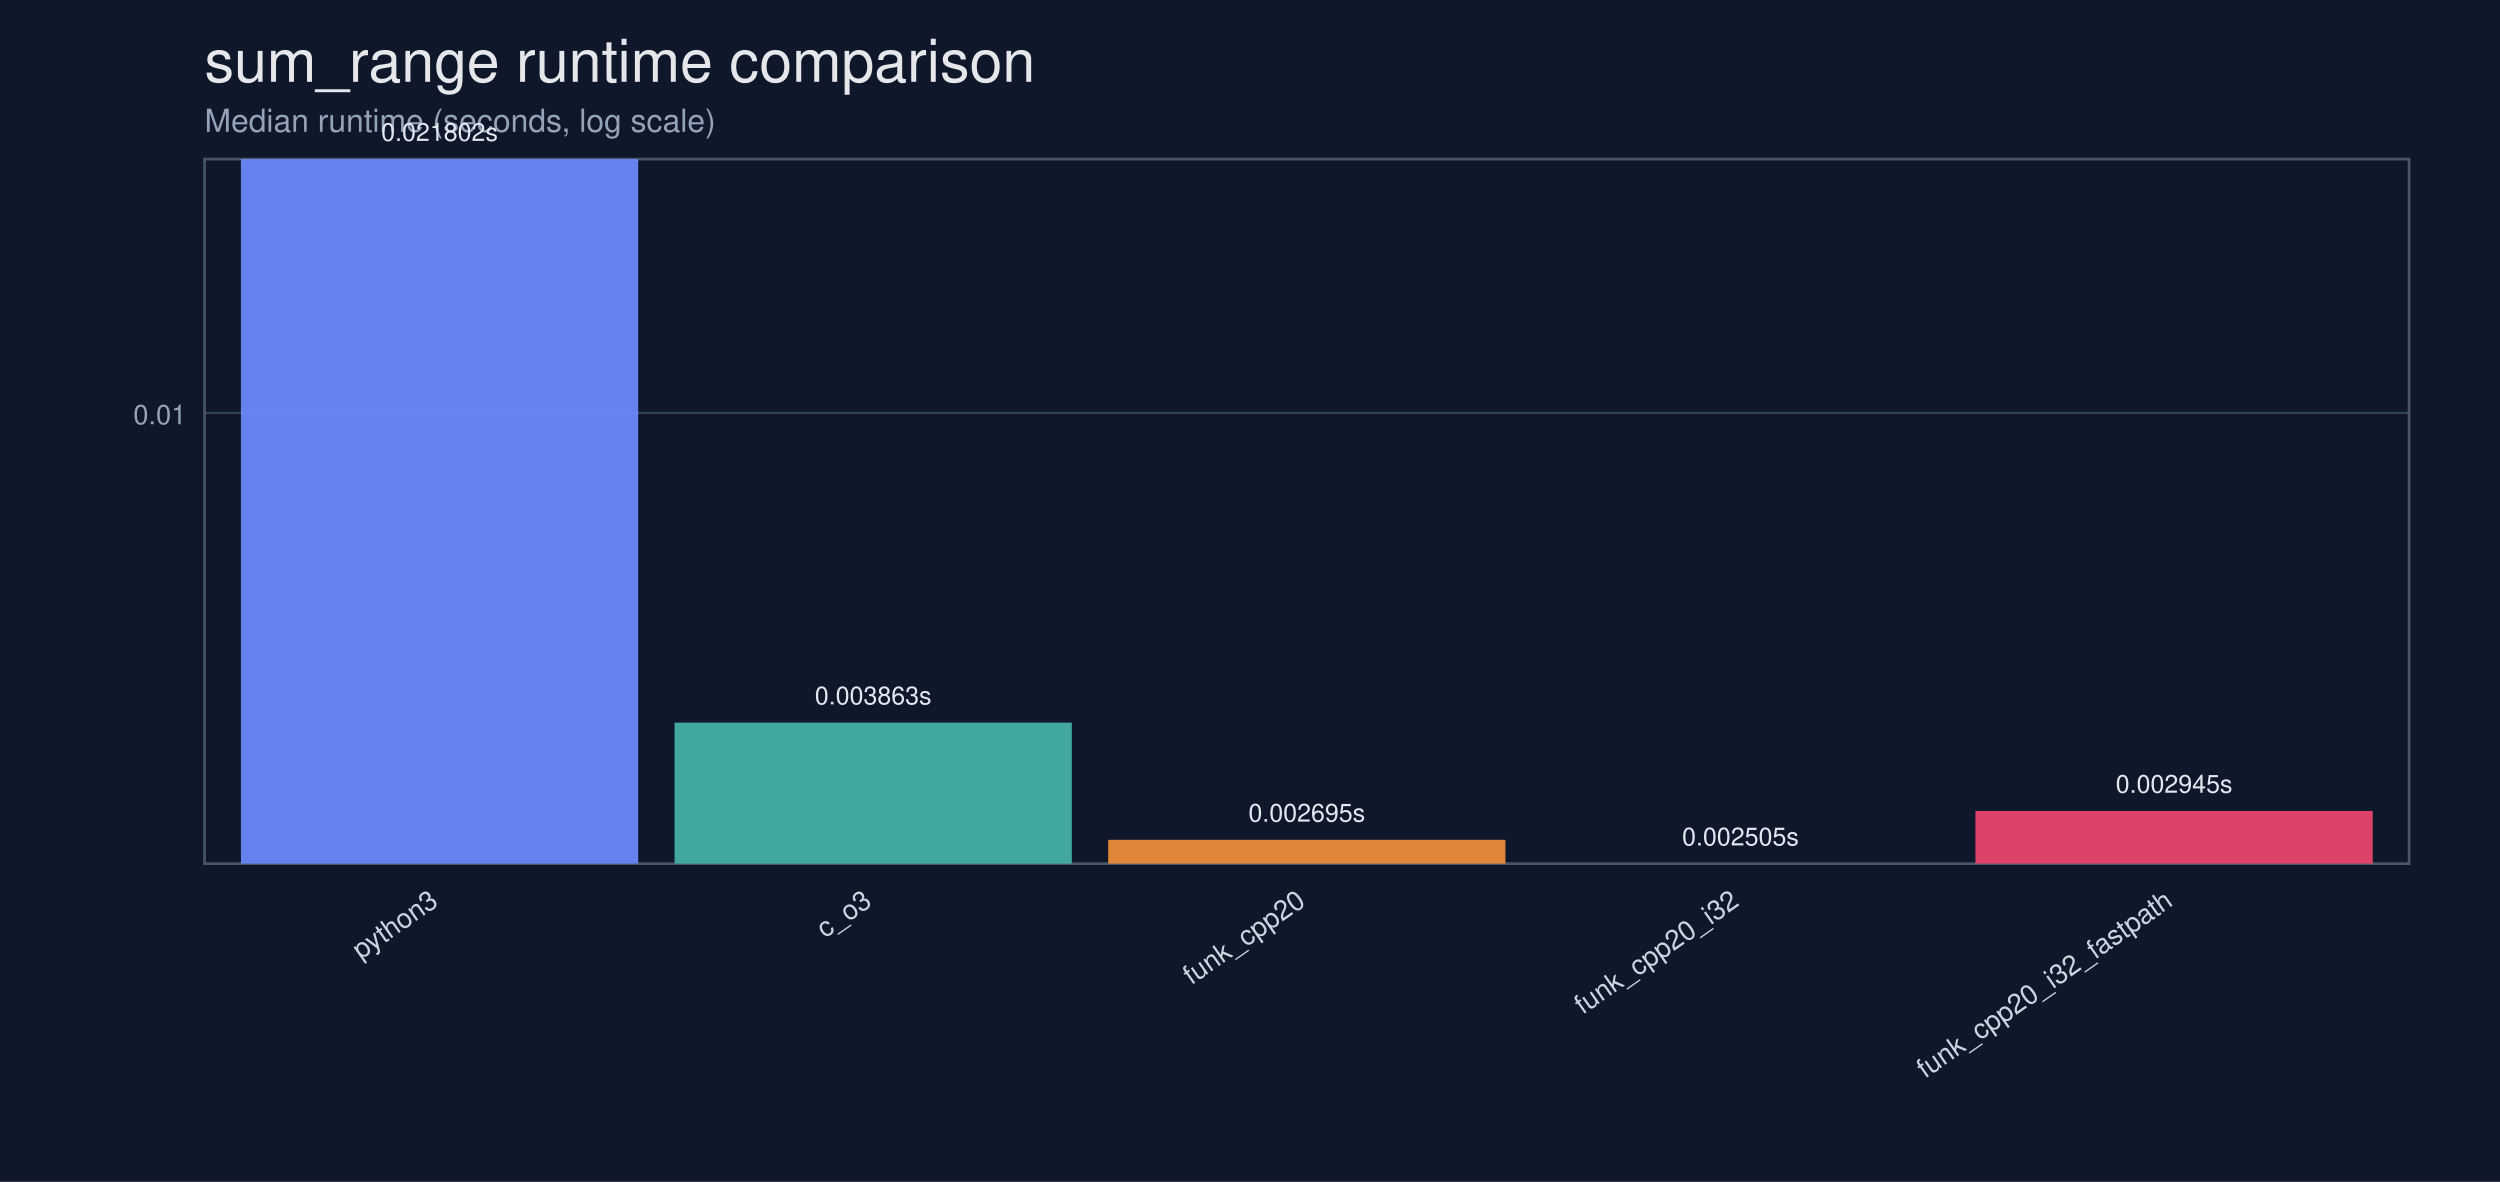
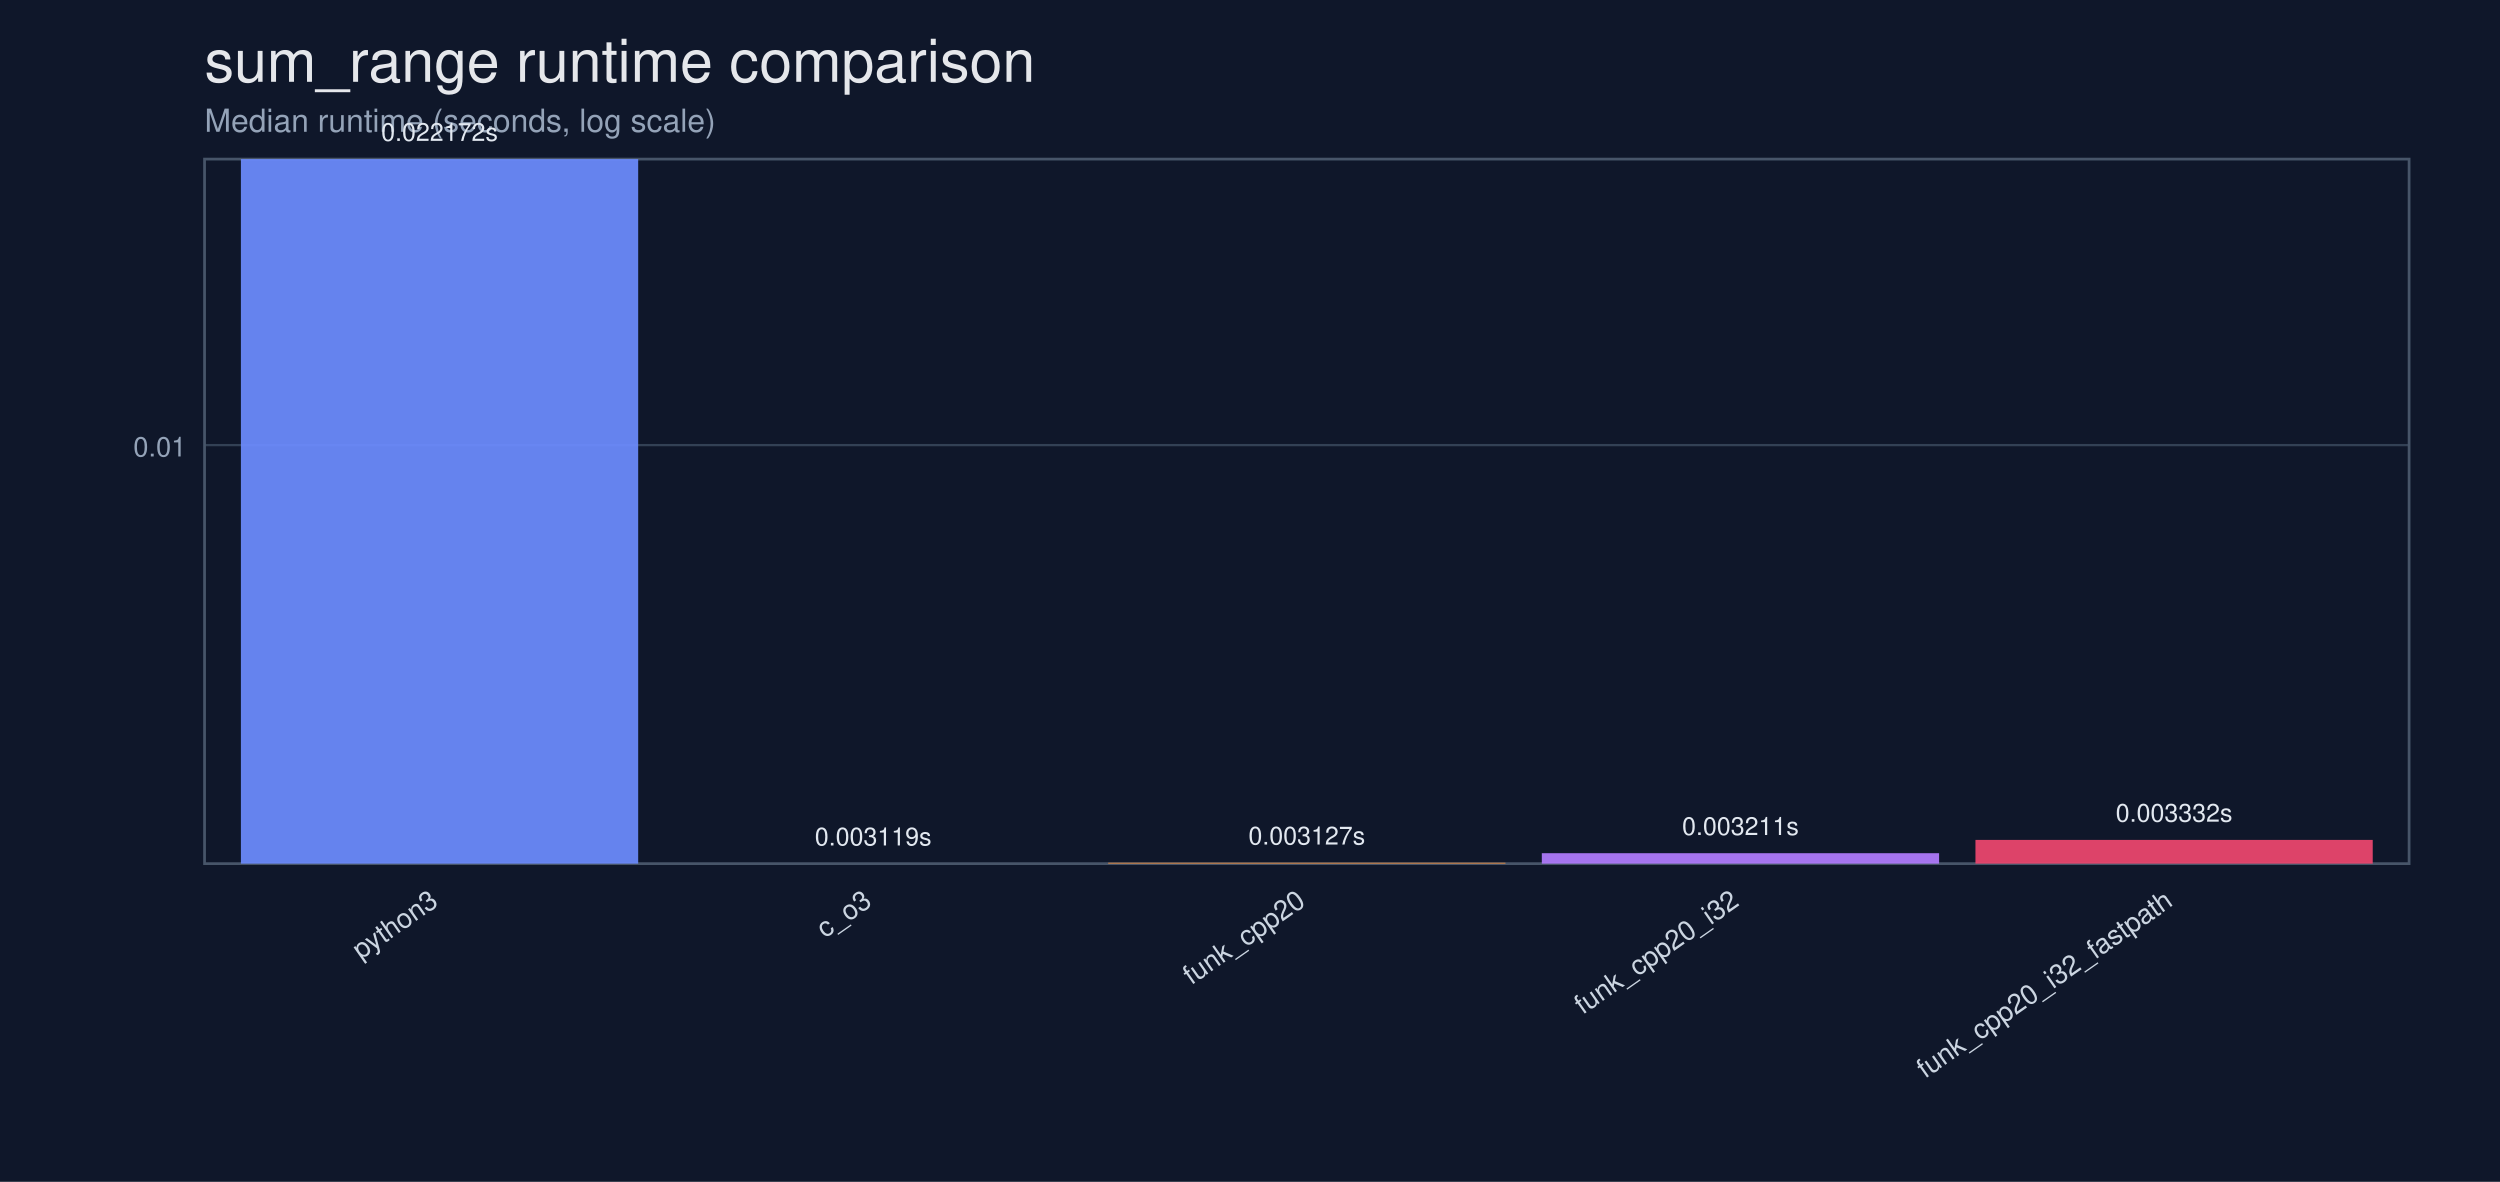
<svg xmlns="http://www.w3.org/2000/svg" width="1100" height="520" viewBox="0 0 1100 520">
  <rect width="100%" height="100%" fill="#0f172a" />
  <text x="90" y="36" fill="#e5e7eb" font-size="26" font-family="Helvetica, Arial">sum_range runtime comparison</text>
  <text x="90" y="58" fill="#94a3b8" font-size="14" font-family="Helvetica, Arial">Median runtime (seconds, log scale)</text>
-   <line x1="90" y1="181.67" x2="1060" y2="181.67" stroke="#334155" stroke-width="1" />
-   <text x="82" y="186.67" text-anchor="end" fill="#94a3b8" font-size="12" font-family="Helvetica, Arial">0.01</text>
+   <line x1="90" y1="195.85" x2="1060" y2="195.85" stroke="#334155" stroke-width="1" />
+   <text x="82" y="200.85" text-anchor="end" fill="#94a3b8" font-size="12" font-family="Helvetica, Arial">0.01</text>
  <rect x="90" y="70" width="970" height="310" fill="none" stroke="#475569" stroke-width="1.2" />
  <rect x="106.00" y="70.00" width="174.80" height="310.00" fill="#6c8cff" opacity="0.92" />
-   <text x="193.40" y="62.00" text-anchor="middle" fill="#e2e8f0" font-size="11" font-family="Helvetica, Arial">0.021802s</text>
+   <text x="193.40" y="62.00" text-anchor="middle" fill="#e2e8f0" font-size="11" font-family="Helvetica, Arial">0.022172s</text>
  <text x="193.40" y="398.00" text-anchor="end" transform="rotate(-35 193.40,398.00)" fill="#cbd5e1" font-size="12" font-family="Helvetica, Arial">python3</text>
-   <rect x="296.80" y="317.94" width="174.80" height="62.06" fill="#46b3a9" opacity="0.92" />
-   <text x="384.20" y="309.94" text-anchor="middle" fill="#e2e8f0" font-size="11" font-family="Helvetica, Arial">0.003863s</text>
+   <rect x="296.80" y="380.00" width="174.80" height="0.00" fill="#46b3a9" opacity="0.92" />
+   <text x="384.20" y="372.00" text-anchor="middle" fill="#e2e8f0" font-size="11" font-family="Helvetica, Arial">0.003119s</text>
  <text x="384.20" y="398.00" text-anchor="end" transform="rotate(-35 384.20,398.00)" fill="#cbd5e1" font-size="12" font-family="Helvetica, Arial">c_o3</text>
-   <rect x="487.60" y="369.53" width="174.80" height="10.47" fill="#f28f3b" opacity="0.92" />
-   <text x="575.00" y="361.53" text-anchor="middle" fill="#e2e8f0" font-size="11" font-family="Helvetica, Arial">0.002695s</text>
+   <rect x="487.60" y="379.60" width="174.80" height="0.40" fill="#f28f3b" opacity="0.92" />
+   <text x="575.00" y="371.60" text-anchor="middle" fill="#e2e8f0" font-size="11" font-family="Helvetica, Arial">0.003127s</text>
  <text x="575.00" y="398.00" text-anchor="end" transform="rotate(-35 575.00,398.00)" fill="#cbd5e1" font-size="12" font-family="Helvetica, Arial">funk_cpp20</text>
-   <rect x="678.40" y="380.00" width="174.80" height="0.00" fill="#b27cff" opacity="0.92" />
-   <text x="765.80" y="372.00" text-anchor="middle" fill="#e2e8f0" font-size="11" font-family="Helvetica, Arial">0.002505s</text>
+   <rect x="678.40" y="375.41" width="174.80" height="4.59" fill="#b27cff" opacity="0.92" />
+   <text x="765.80" y="367.41" text-anchor="middle" fill="#e2e8f0" font-size="11" font-family="Helvetica, Arial">0.003211s</text>
  <text x="765.80" y="398.00" text-anchor="end" transform="rotate(-35 765.80,398.00)" fill="#cbd5e1" font-size="12" font-family="Helvetica, Arial">funk_cpp20_i32</text>
-   <rect x="869.20" y="356.82" width="174.80" height="23.18" fill="#ef476f" opacity="0.92" />
-   <text x="956.60" y="348.82" text-anchor="middle" fill="#e2e8f0" font-size="11" font-family="Helvetica, Arial">0.002945s</text>
+   <rect x="869.20" y="369.56" width="174.80" height="10.44" fill="#ef476f" opacity="0.92" />
+   <text x="956.60" y="361.56" text-anchor="middle" fill="#e2e8f0" font-size="11" font-family="Helvetica, Arial">0.003332s</text>
  <text x="956.60" y="398.00" text-anchor="end" transform="rotate(-35 956.60,398.00)" fill="#cbd5e1" font-size="12" font-family="Helvetica, Arial">funk_cpp20_i32_fastpath</text>
</svg>
